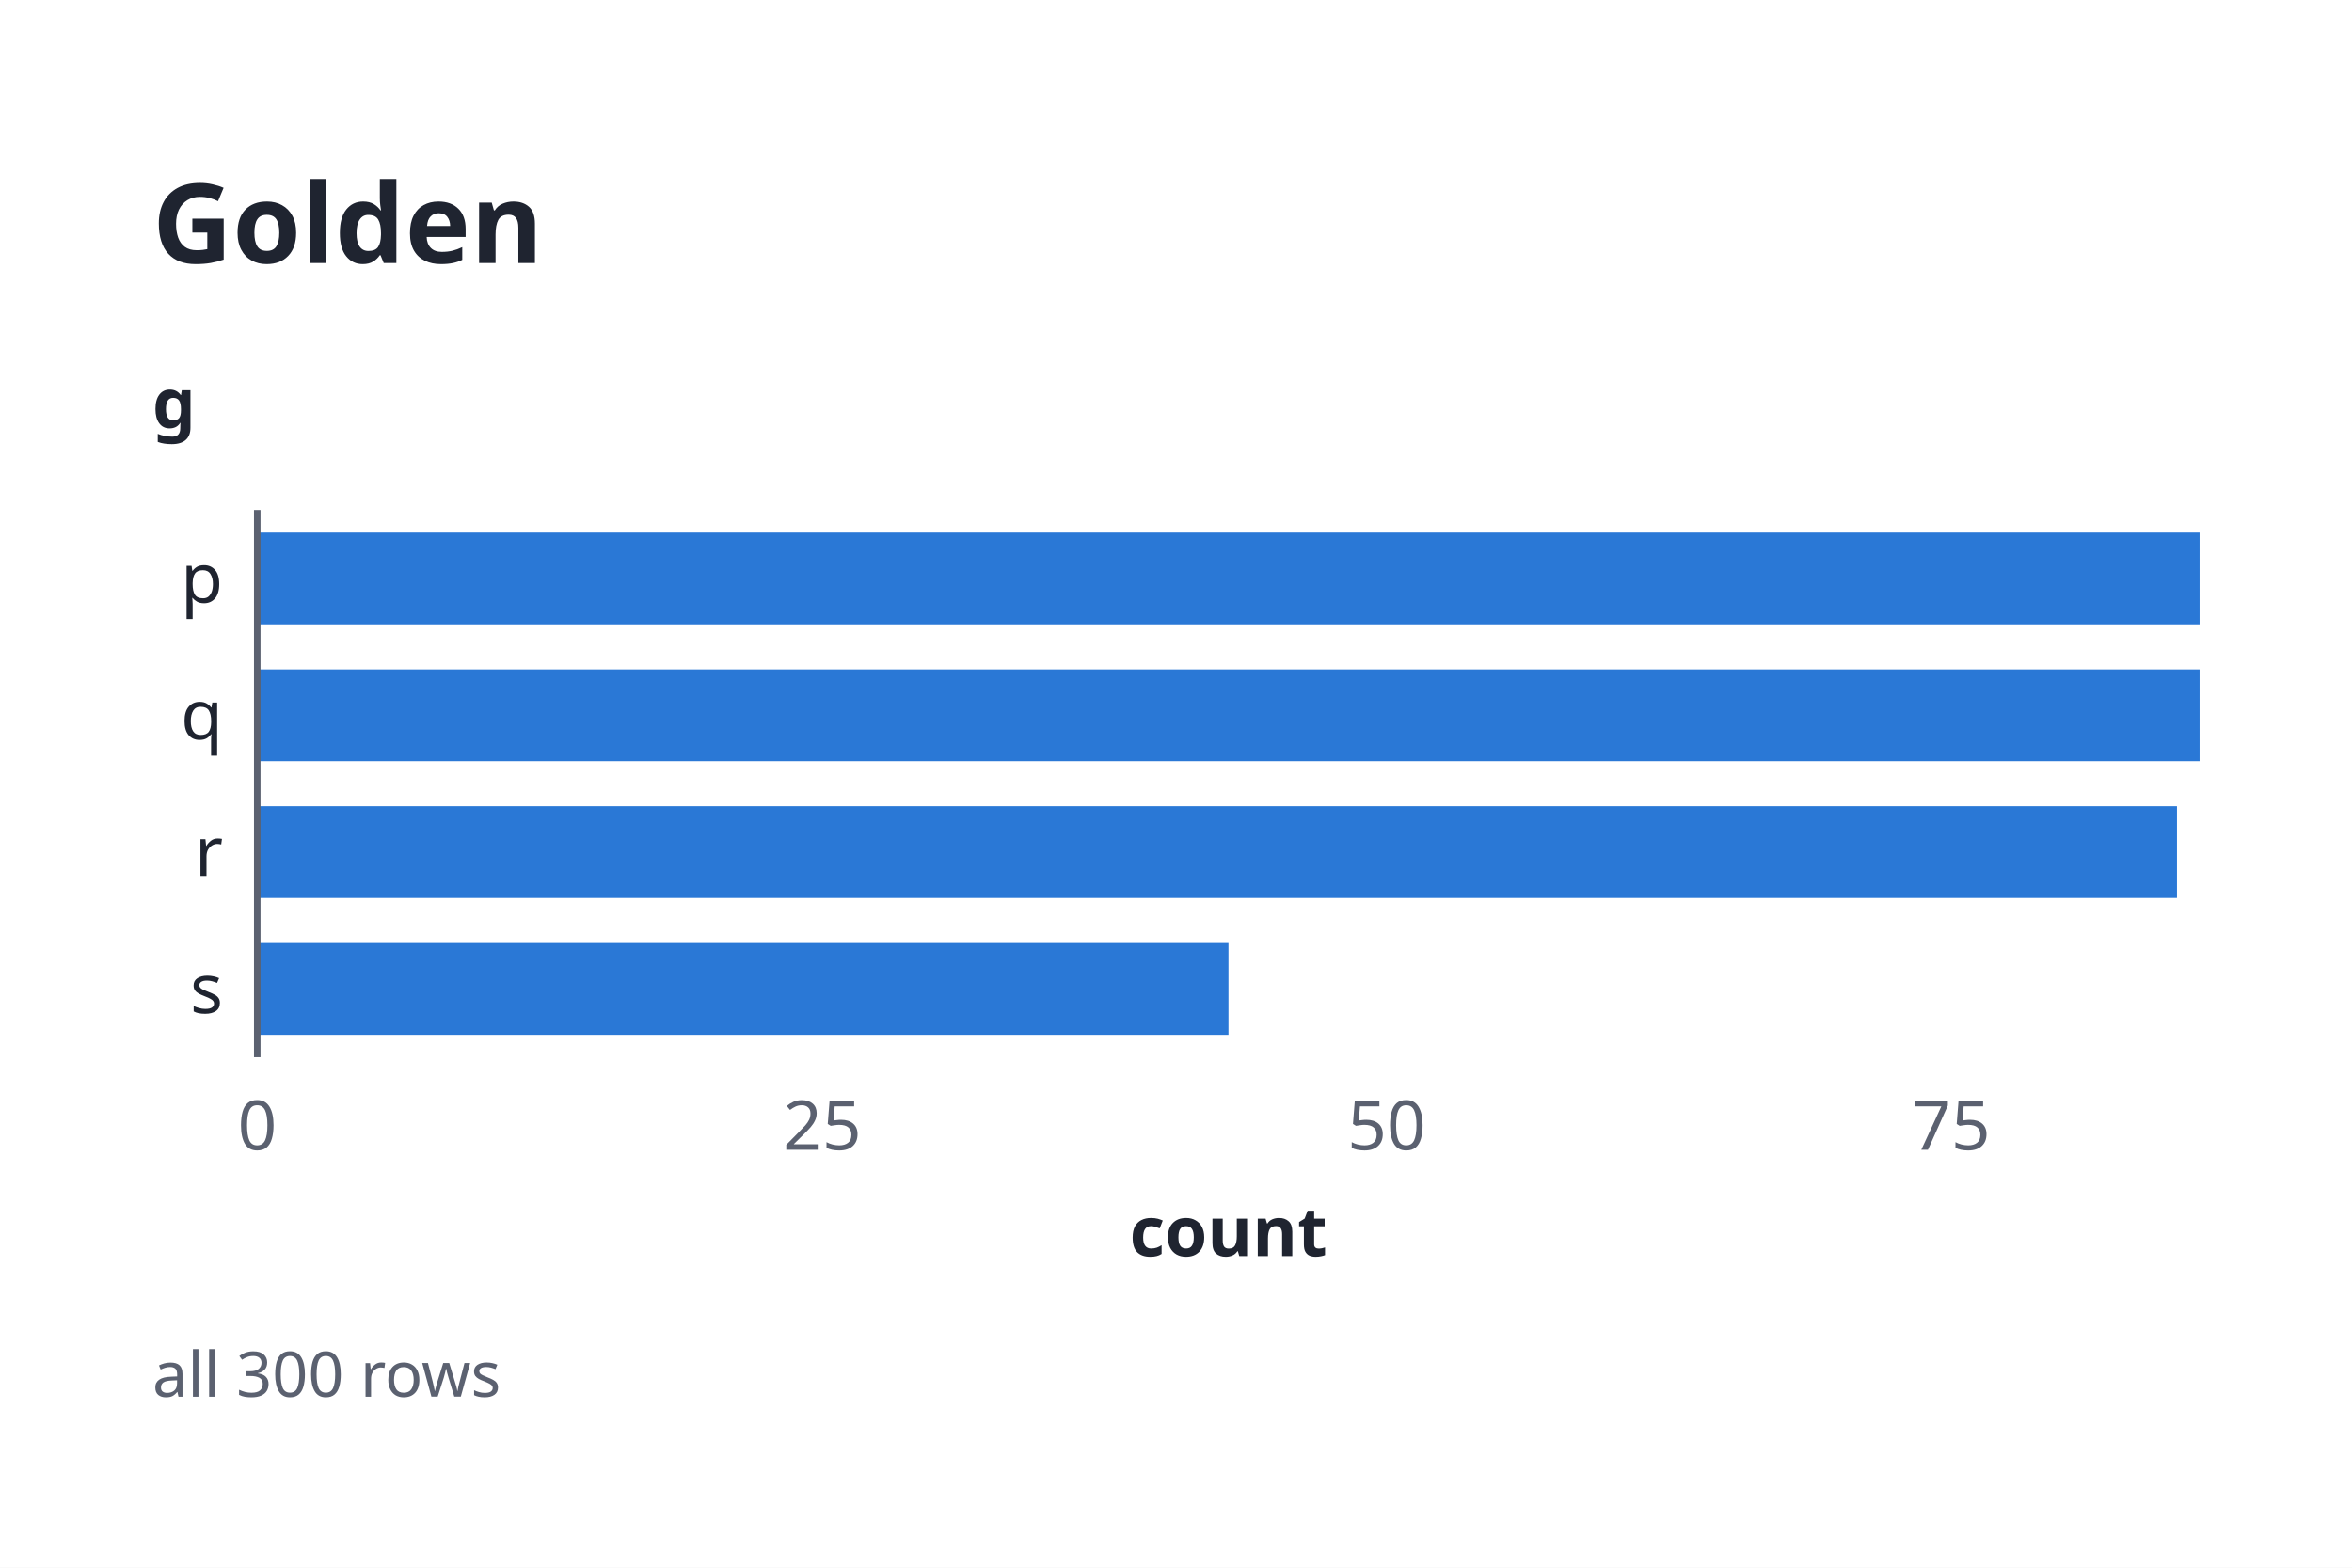
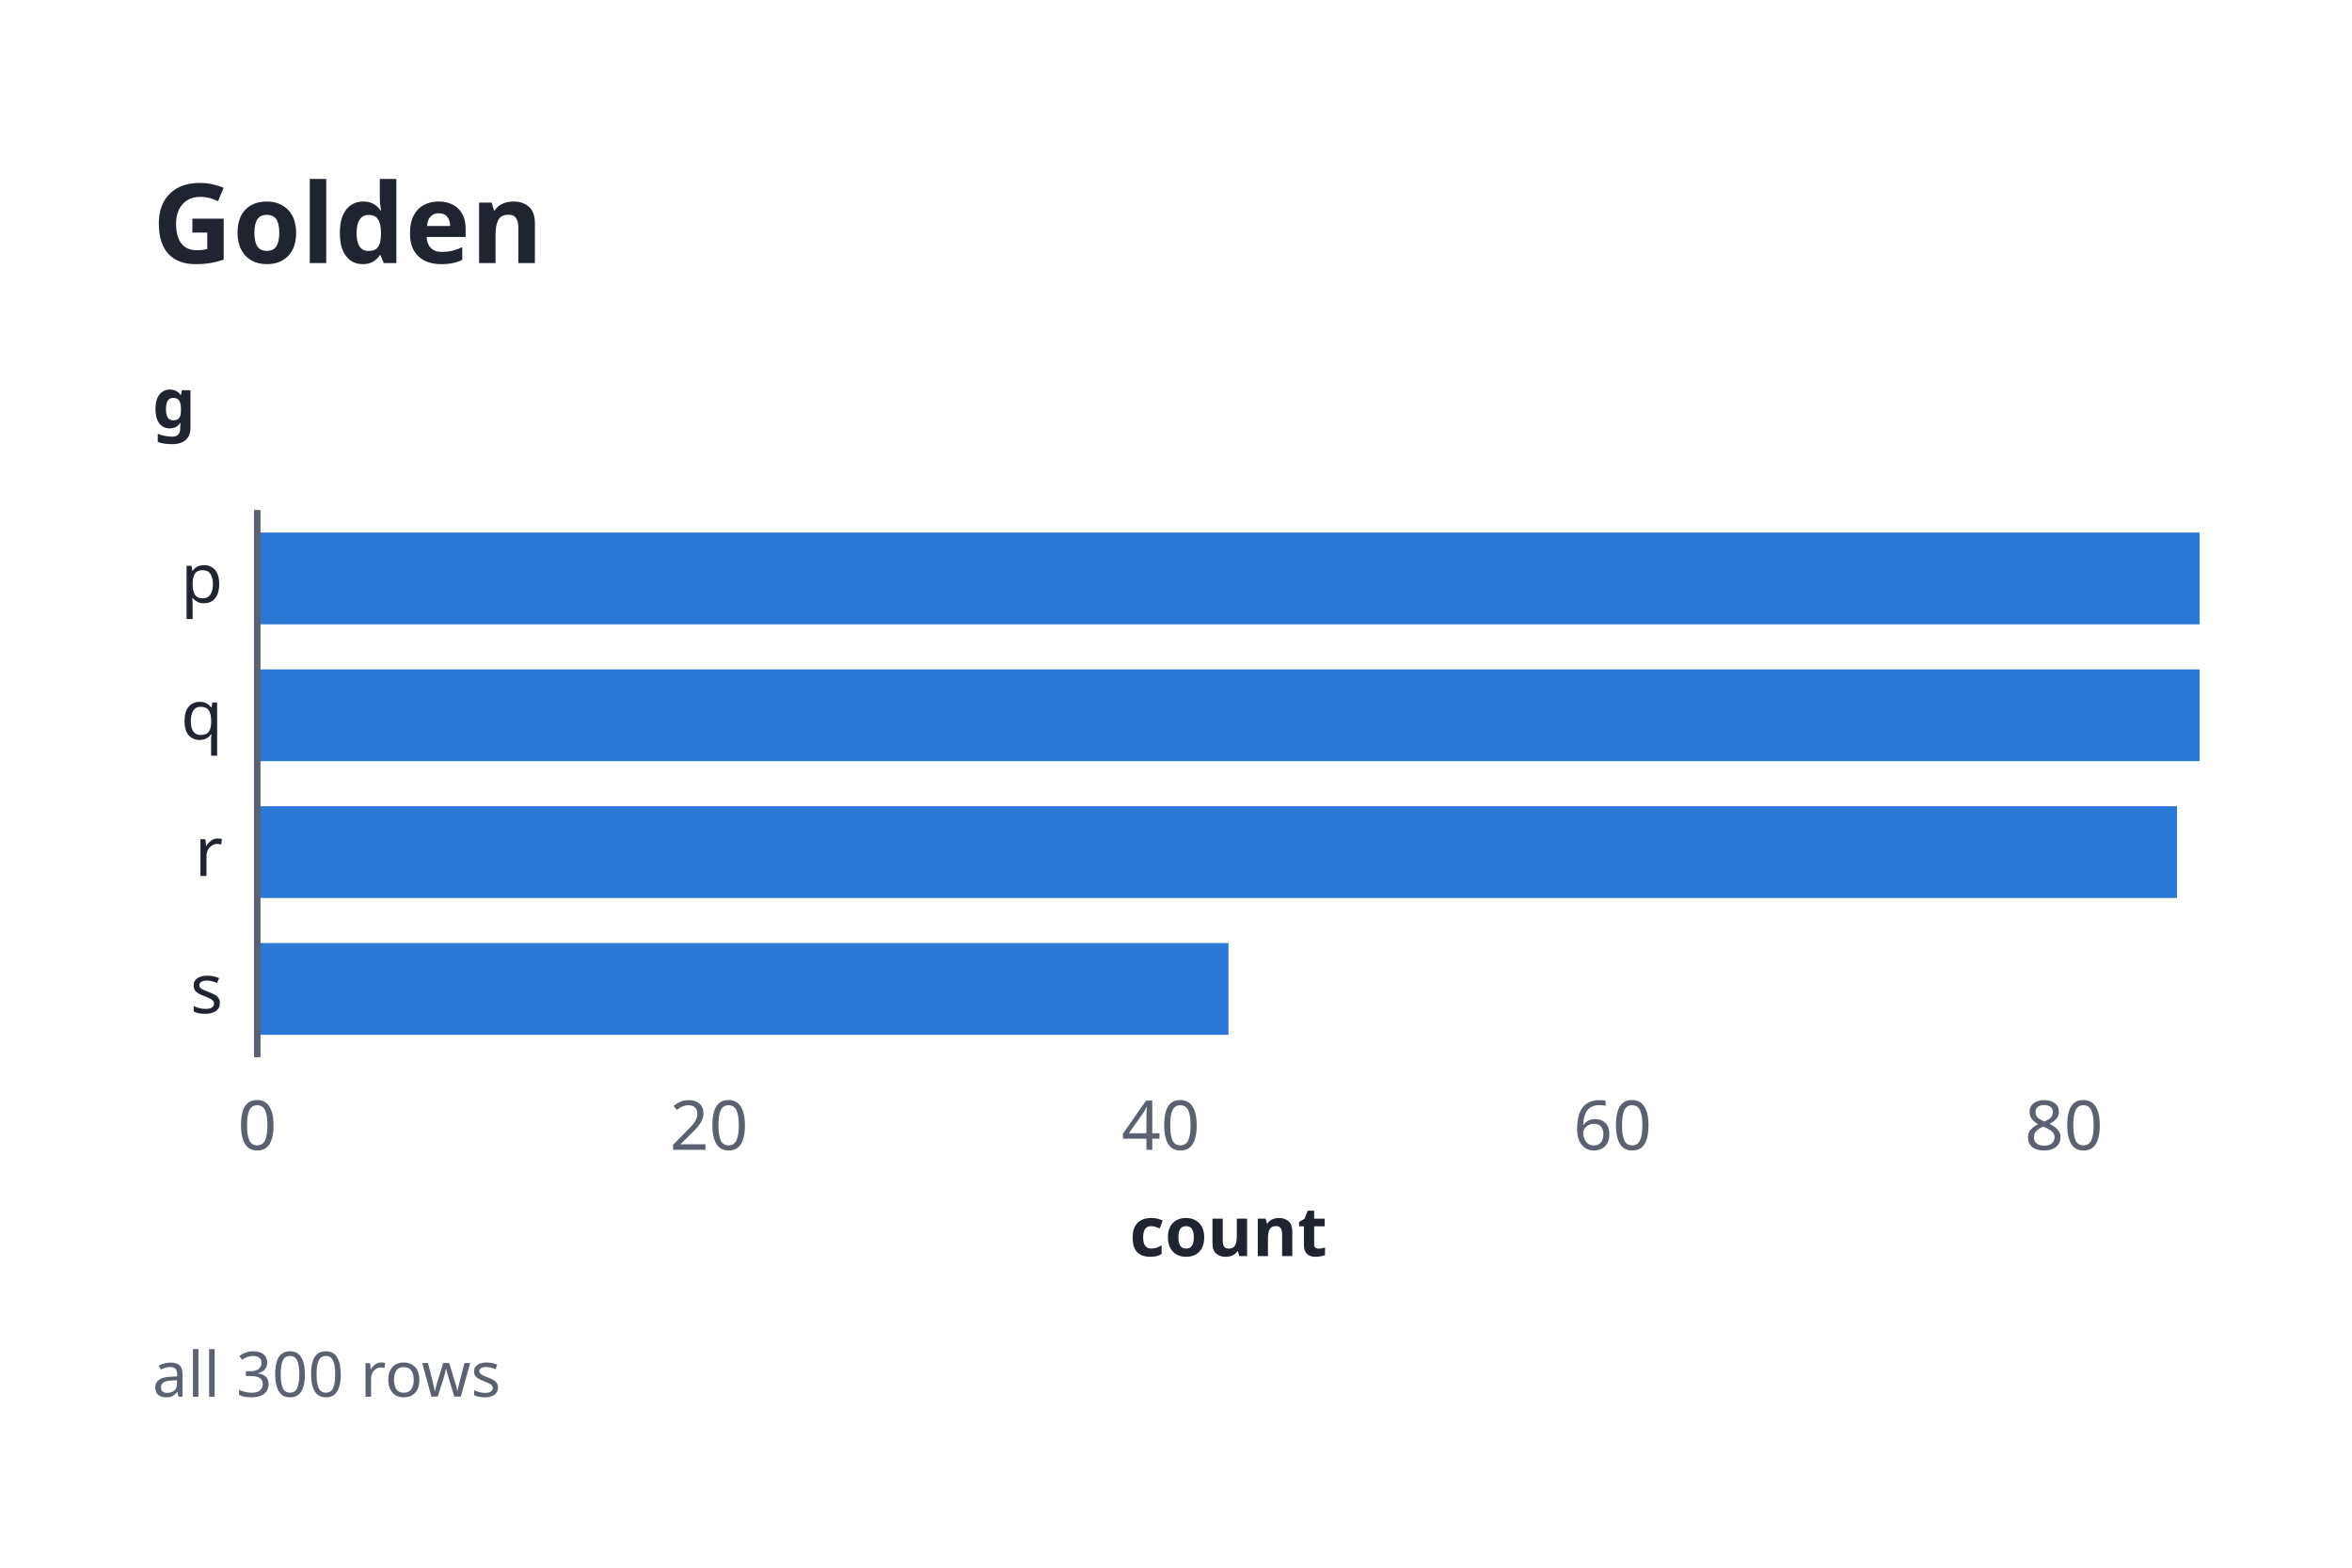
<svg xmlns="http://www.w3.org/2000/svg" width="480" height="320" viewBox="0 0 480 320" font-family="IBM Plex Sans">
  <rect x="0.00" y="0.00" width="480.00" height="320.00" fill="#ffffff" fill-opacity="1.00" />
  <text x="31.1" y="53.7" font-size="22.6" font-weight="600" text-anchor="start" fill="#1f2430">Golden</text>
  <text x="31.1" y="285.1" font-size="12.8" font-weight="400" text-anchor="start" fill="#5b6170">all 300 rows</text>
  <text x="52.5" y="234.7" font-size="14.0" font-weight="400" text-anchor="middle" fill="#5b6170">0</text>
-   <text x="167.8" y="234.7" font-size="14.0" font-weight="400" text-anchor="middle" fill="#5b6170">25</text>
-   <text x="283.0" y="234.7" font-size="14.0" font-weight="400" text-anchor="middle" fill="#5b6170">50</text>
-   <text x="398.2" y="234.7" font-size="14.0" font-weight="400" text-anchor="middle" fill="#5b6170">75</text>
+   <text x="144.7" y="234.7" font-size="14.0" font-weight="400" text-anchor="middle" fill="#5b6170">20</text>
+   <text x="236.9" y="234.7" font-size="14.0" font-weight="400" text-anchor="middle" fill="#5b6170">40</text>
+   <text x="329.1" y="234.7" font-size="14.0" font-weight="400" text-anchor="middle" fill="#5b6170">60</text>
+   <text x="421.2" y="234.7" font-size="14.0" font-weight="400" text-anchor="middle" fill="#5b6170">80</text>
  <text x="250.7" y="256.4" font-size="14.0" font-weight="600" text-anchor="middle" fill="#1f2430">count</text>
  <text x="31.1" y="87.3" font-size="14.0" font-weight="600" text-anchor="start" fill="#1f2430">g</text>
  <text x="45.5" y="123.0" font-size="14.0" font-weight="400" text-anchor="end" fill="#1f2430">p</text>
  <rect x="52.53" y="108.71" width="396.36" height="18.73" fill="#2a78d6" fill-opacity="1.00" />
  <text x="45.5" y="150.9" font-size="14.0" font-weight="400" text-anchor="end" fill="#1f2430">q</text>
  <rect x="52.53" y="136.64" width="396.36" height="18.73" fill="#2a78d6" fill-opacity="1.00" />
  <text x="45.5" y="178.8" font-size="14.0" font-weight="400" text-anchor="end" fill="#1f2430">r</text>
  <rect x="52.53" y="164.57" width="391.75" height="18.73" fill="#2a78d6" fill-opacity="1.00" />
  <text x="45.5" y="206.8" font-size="14.0" font-weight="400" text-anchor="end" fill="#1f2430">s</text>
  <rect x="52.53" y="192.50" width="198.18" height="18.73" fill="#2a78d6" fill-opacity="1.00" />
  <line x1="52.5" y1="104.1" x2="52.5" y2="215.8" stroke="#5b6170" stroke-width="1.33" />
</svg>
